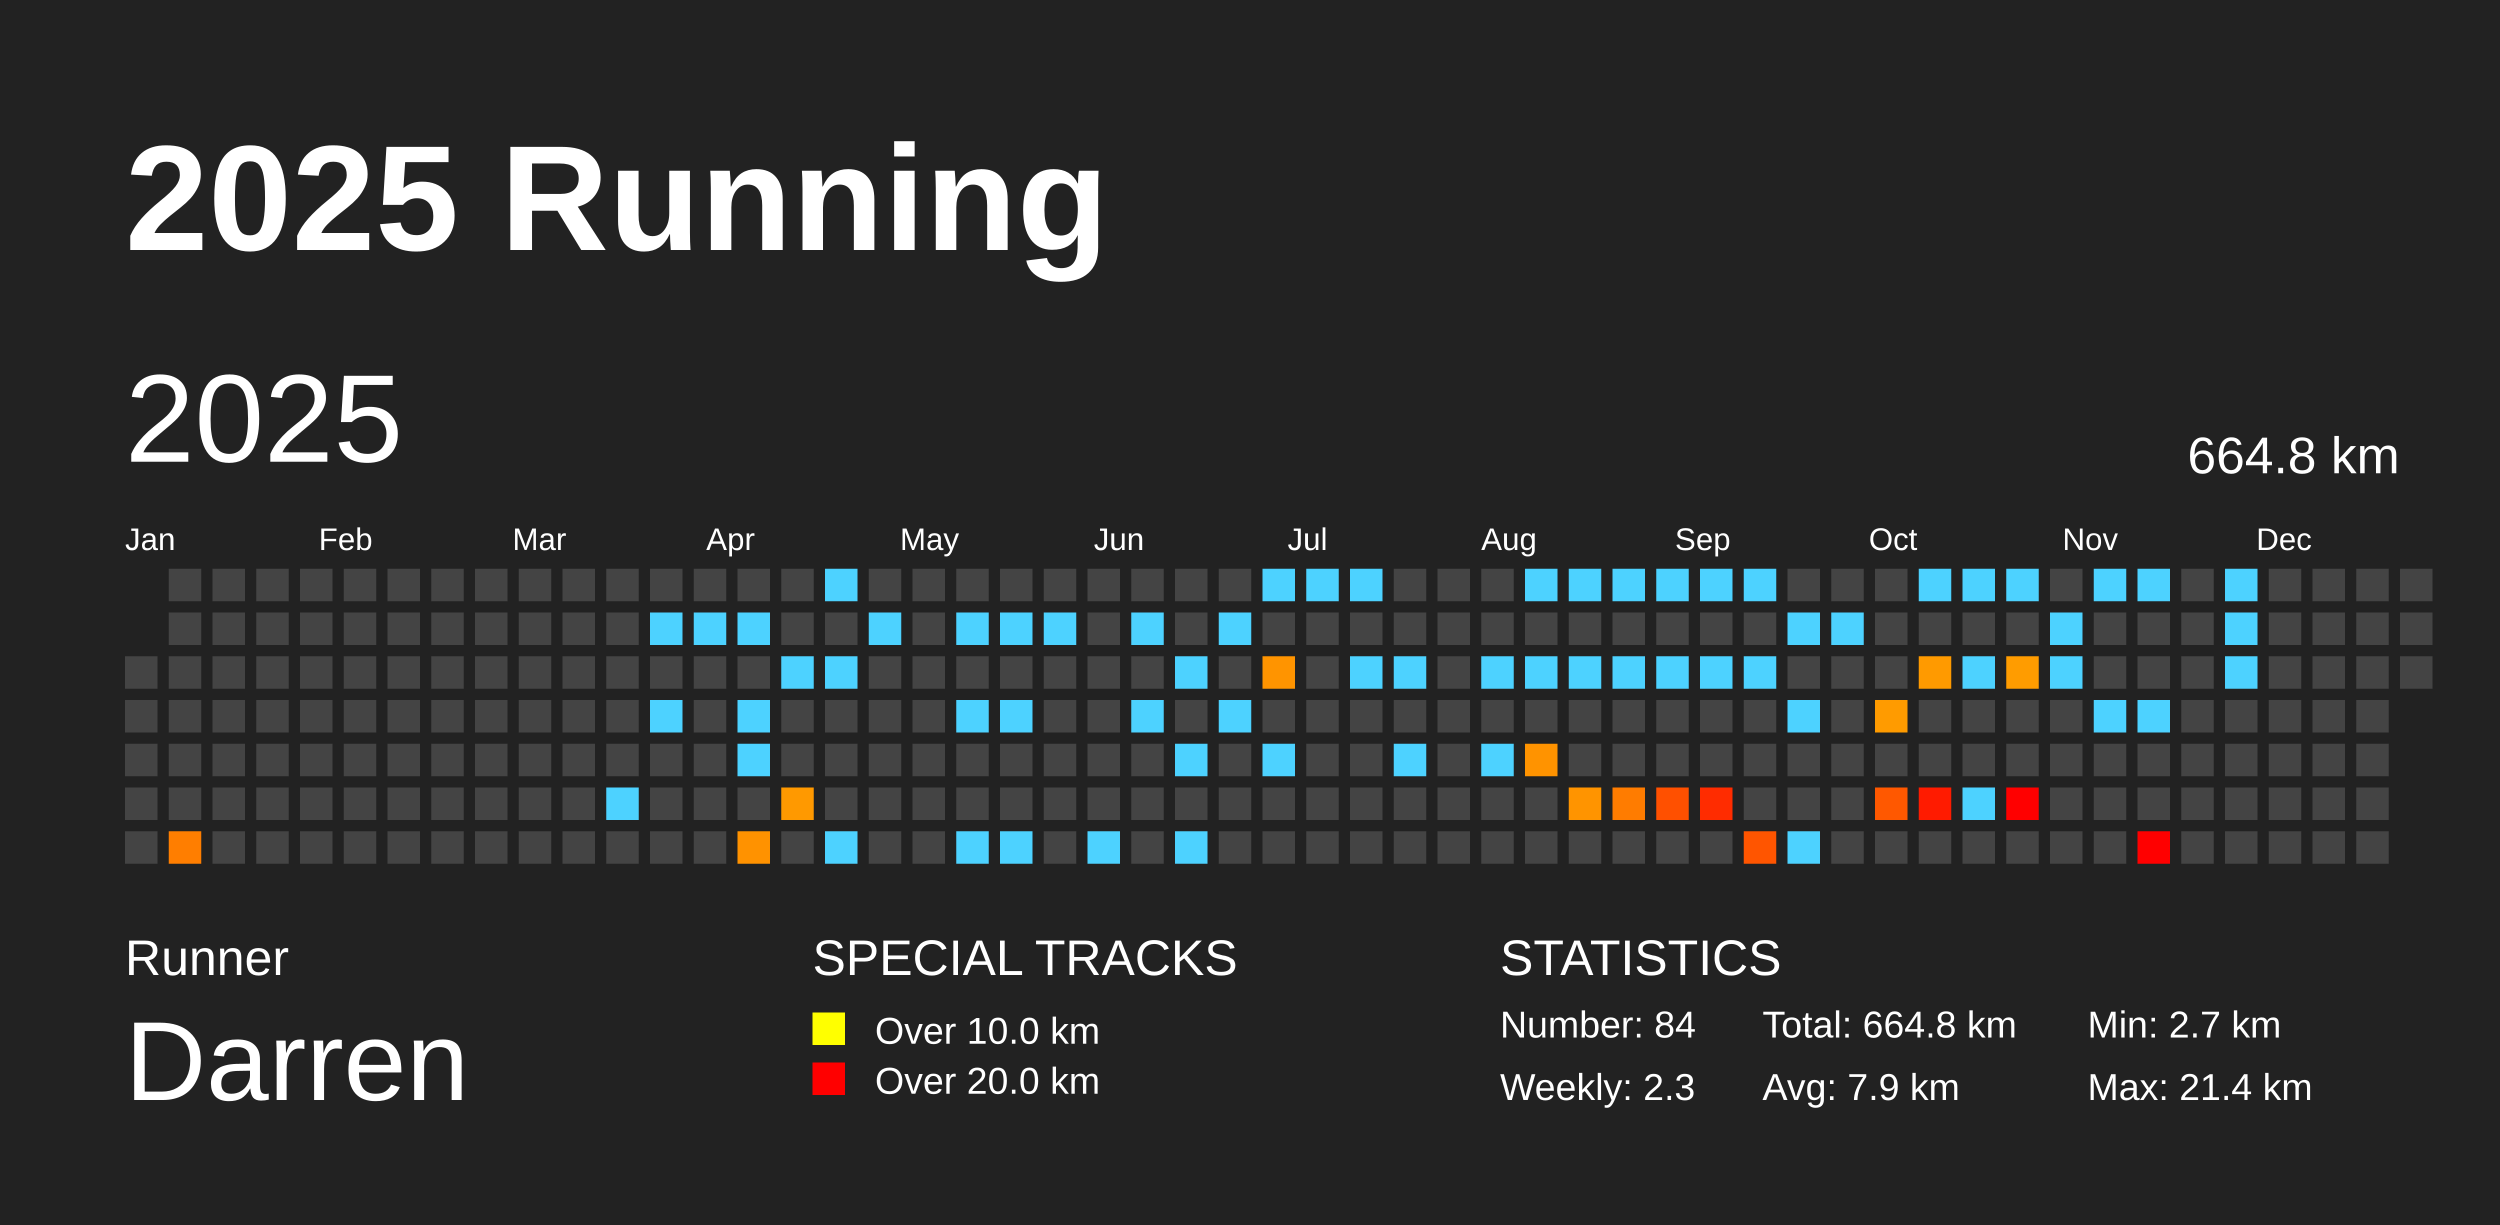
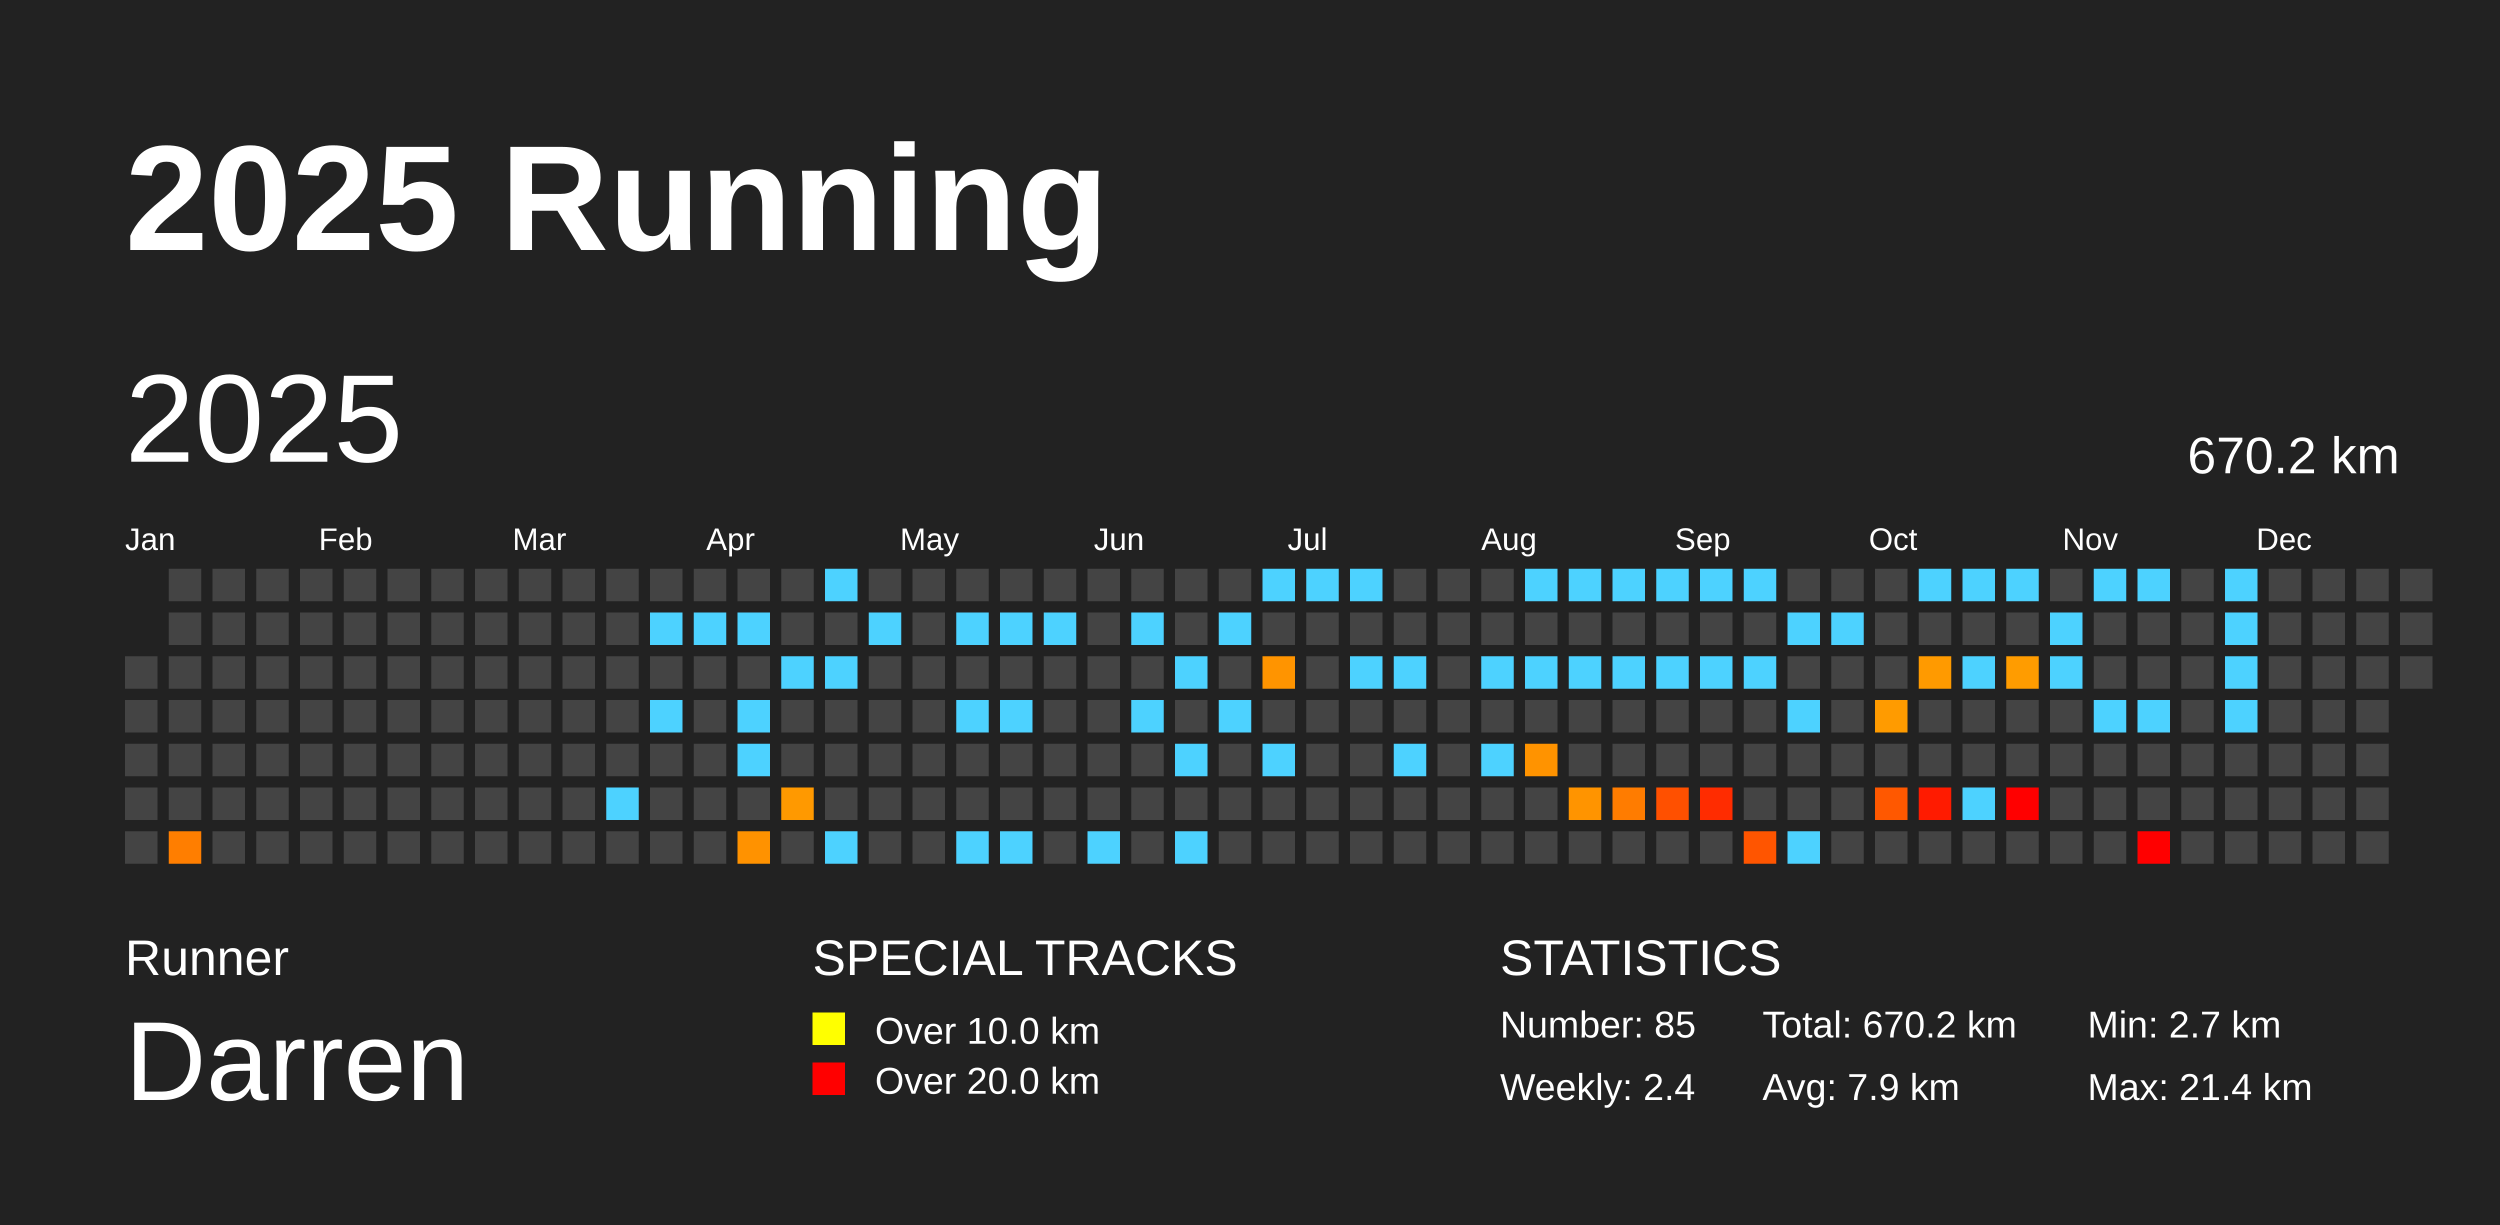
<svg xmlns="http://www.w3.org/2000/svg" baseProfile="full" height="98mm" version="1.1" viewBox="0,0,200,98" width="200mm">
  <defs />
  <rect fill="#222222" height="98" width="200" x="0" y="0" />
  <text fill="#FFFFFF" style="font-size:12px; font-family:Arial; font-weight:bold;" x="10" y="20">2025 Running</text>
  <text fill="#FFFFFF" style="font-size:4px; font-family:Arial" x="10" y="78">Runner</text>
  <text fill="#FFFFFF" style="font-size:9px; font-family:Arial" x="10" y="88">Darren</text>
  <text fill="#FFFFFF" style="font-size:4px; font-family:Arial" x="65" y="78">SPECIAL TRACKS</text>
  <rect fill="yellow" height="2.6" width="2.6" x="65" y="81" />
  <text fill="#FFFFFF" style="font-size:3px; font-family:Arial" x="70" y="83.5">Over 10.0 km</text>
  <rect fill="red" height="2.6" width="2.6" x="65" y="85" />
  <text fill="#FFFFFF" style="font-size:3px; font-family:Arial" x="70" y="87.5">Over 20.0 km</text>
  <text fill="#FFFFFF" style="font-size:4px; font-family:Arial" x="120" y="78">STATISTICS</text>
-   <text fill="#FFFFFF" style="font-size:3px; font-family:Arial" x="120" y="83">Number: 84</text>
-   <text fill="#FFFFFF" style="font-size:3px; font-family:Arial" x="120" y="88">Weekly: 2.3</text>
-   <text fill="#FFFFFF" style="font-size:3px; font-family:Arial" x="141" y="83">Total: 664.8 km</text>
+   <text fill="#FFFFFF" style="font-size:3px; font-family:Arial" x="120" y="83">Number: 85</text>
+   <text fill="#FFFFFF" style="font-size:3px; font-family:Arial" x="120" y="88">Weekly: 2.4</text>
+   <text fill="#FFFFFF" style="font-size:3px; font-family:Arial" x="141" y="83">Total: 670.2 km</text>
  <text fill="#FFFFFF" style="font-size:3px; font-family:Arial" x="141" y="88">Avg: 7.9 km</text>
  <text fill="#FFFFFF" style="font-size:3px; font-family:Arial" x="167" y="83">Min: 2.7 km</text>
  <text fill="#FFFFFF" style="font-size:3px; font-family:Arial" x="167" y="88">Max: 21.4 km</text>
  <text dominant-baseline="hanging" fill="#FFFFFF" style="font-size:10.0px; font-family:Arial;" x="10" y="30">2025</text>
-   <text dominant-baseline="hanging" fill="#FFFFFF" style="font-size:4.125px; font-family:Arial;" x="175" y="35">664.8 km</text>
+   <text dominant-baseline="hanging" fill="#FFFFFF" style="font-size:4.125px; font-family:Arial;" x="175" y="35">670.2 km</text>
  <text fill="#FFFFFF" style="font-size:2.5px; font-family:Arial" x="10.0" y="44">Jan</text>
  <text fill="#FFFFFF" style="font-size:2.5px; font-family:Arial" x="25.5" y="44">Feb</text>
  <text fill="#FFFFFF" style="font-size:2.5px; font-family:Arial" x="41.0" y="44">Mar</text>
  <text fill="#FFFFFF" style="font-size:2.5px; font-family:Arial" x="56.5" y="44">Apr</text>
  <text fill="#FFFFFF" style="font-size:2.5px; font-family:Arial" x="72.0" y="44">May</text>
  <text fill="#FFFFFF" style="font-size:2.5px; font-family:Arial" x="87.5" y="44">Jun</text>
  <text fill="#FFFFFF" style="font-size:2.5px; font-family:Arial" x="103.0" y="44">Jul</text>
  <text fill="#FFFFFF" style="font-size:2.5px; font-family:Arial" x="118.5" y="44">Aug</text>
  <text fill="#FFFFFF" style="font-size:2.5px; font-family:Arial" x="134.0" y="44">Sep</text>
  <text fill="#FFFFFF" style="font-size:2.5px; font-family:Arial" x="149.5" y="44">Oct</text>
  <text fill="#FFFFFF" style="font-size:2.5px; font-family:Arial" x="165.0" y="44">Nov</text>
  <text fill="#FFFFFF" style="font-size:2.5px; font-family:Arial" x="180.5" y="44">Dec</text>
  <rect fill="#444444" height="2.6" width="2.6" x="10.0" y="52.5" />
  <rect fill="#444444" height="2.6" width="2.6" x="10.0" y="56.0" />
  <rect fill="#444444" height="2.6" width="2.6" x="10.0" y="59.5" />
  <rect fill="#444444" height="2.6" width="2.6" x="10.0" y="63.0" />
  <rect fill="#444444" height="2.6" width="2.6" x="10.0" y="66.5" />
  <rect fill="#444444" height="2.6" width="2.6" x="13.5" y="45.5" />
  <rect fill="#444444" height="2.6" width="2.6" x="13.5" y="49.0" />
  <rect fill="#444444" height="2.6" width="2.6" x="13.5" y="52.5" />
  <rect fill="#444444" height="2.6" width="2.6" x="13.5" y="56.0" />
  <rect fill="#444444" height="2.6" width="2.6" x="13.5" y="59.5" />
  <rect fill="#444444" height="2.6" width="2.6" x="13.5" y="63.0" />
  <rect fill="#ff7e00" height="2.6" width="2.6" x="13.5" y="66.5" />
  <rect fill="#444444" height="2.6" width="2.6" x="17.0" y="45.5" />
  <rect fill="#444444" height="2.6" width="2.6" x="17.0" y="49.0" />
  <rect fill="#444444" height="2.6" width="2.6" x="17.0" y="52.5" />
  <rect fill="#444444" height="2.6" width="2.6" x="17.0" y="56.0" />
  <rect fill="#444444" height="2.6" width="2.6" x="17.0" y="59.5" />
  <rect fill="#444444" height="2.6" width="2.6" x="17.0" y="63.0" />
  <rect fill="#444444" height="2.6" width="2.6" x="17.0" y="66.5" />
  <rect fill="#444444" height="2.6" width="2.6" x="20.5" y="45.5" />
  <rect fill="#444444" height="2.6" width="2.6" x="20.5" y="49.0" />
  <rect fill="#444444" height="2.6" width="2.6" x="20.5" y="52.5" />
  <rect fill="#444444" height="2.6" width="2.6" x="20.5" y="56.0" />
  <rect fill="#444444" height="2.6" width="2.6" x="20.5" y="59.5" />
  <rect fill="#444444" height="2.6" width="2.6" x="20.5" y="63.0" />
  <rect fill="#444444" height="2.6" width="2.6" x="20.5" y="66.5" />
  <rect fill="#444444" height="2.6" width="2.6" x="24.0" y="45.5" />
  <rect fill="#444444" height="2.6" width="2.6" x="24.0" y="49.0" />
  <rect fill="#444444" height="2.6" width="2.6" x="24.0" y="52.5" />
  <rect fill="#444444" height="2.6" width="2.6" x="24.0" y="56.0" />
  <rect fill="#444444" height="2.6" width="2.6" x="24.0" y="59.5" />
  <rect fill="#444444" height="2.6" width="2.6" x="24.0" y="63.0" />
  <rect fill="#444444" height="2.6" width="2.6" x="24.0" y="66.5" />
  <rect fill="#444444" height="2.6" width="2.6" x="27.5" y="45.5" />
  <rect fill="#444444" height="2.6" width="2.6" x="27.5" y="49.0" />
  <rect fill="#444444" height="2.6" width="2.6" x="27.5" y="52.5" />
  <rect fill="#444444" height="2.6" width="2.6" x="27.5" y="56.0" />
  <rect fill="#444444" height="2.6" width="2.6" x="27.5" y="59.5" />
  <rect fill="#444444" height="2.6" width="2.6" x="27.5" y="63.0" />
  <rect fill="#444444" height="2.6" width="2.6" x="27.5" y="66.5" />
  <rect fill="#444444" height="2.6" width="2.6" x="31.0" y="45.5" />
  <rect fill="#444444" height="2.6" width="2.6" x="31.0" y="49.0" />
  <rect fill="#444444" height="2.6" width="2.6" x="31.0" y="52.5" />
  <rect fill="#444444" height="2.6" width="2.6" x="31.0" y="56.0" />
  <rect fill="#444444" height="2.6" width="2.6" x="31.0" y="59.5" />
  <rect fill="#444444" height="2.6" width="2.6" x="31.0" y="63.0" />
  <rect fill="#444444" height="2.6" width="2.6" x="31.0" y="66.5" />
  <rect fill="#444444" height="2.6" width="2.6" x="34.5" y="45.5" />
  <rect fill="#444444" height="2.6" width="2.6" x="34.5" y="49.0" />
  <rect fill="#444444" height="2.6" width="2.6" x="34.5" y="52.5" />
  <rect fill="#444444" height="2.6" width="2.6" x="34.5" y="56.0" />
  <rect fill="#444444" height="2.6" width="2.6" x="34.5" y="59.5" />
  <rect fill="#444444" height="2.6" width="2.6" x="34.5" y="63.0" />
  <rect fill="#444444" height="2.6" width="2.6" x="34.5" y="66.5" />
  <rect fill="#444444" height="2.6" width="2.6" x="38.0" y="45.5" />
  <rect fill="#444444" height="2.6" width="2.6" x="38.0" y="49.0" />
  <rect fill="#444444" height="2.6" width="2.6" x="38.0" y="52.5" />
  <rect fill="#444444" height="2.6" width="2.6" x="38.0" y="56.0" />
  <rect fill="#444444" height="2.6" width="2.6" x="38.0" y="59.5" />
  <rect fill="#444444" height="2.6" width="2.6" x="38.0" y="63.0" />
  <rect fill="#444444" height="2.6" width="2.6" x="38.0" y="66.5" />
  <rect fill="#444444" height="2.6" width="2.6" x="41.5" y="45.5" />
  <rect fill="#444444" height="2.6" width="2.6" x="41.5" y="49.0" />
  <rect fill="#444444" height="2.6" width="2.6" x="41.5" y="52.5" />
  <rect fill="#444444" height="2.6" width="2.6" x="41.5" y="56.0" />
  <rect fill="#444444" height="2.6" width="2.6" x="41.5" y="59.5" />
  <rect fill="#444444" height="2.6" width="2.6" x="41.5" y="63.0" />
  <rect fill="#444444" height="2.6" width="2.6" x="41.5" y="66.5" />
  <rect fill="#444444" height="2.6" width="2.6" x="45.0" y="45.5" />
  <rect fill="#444444" height="2.6" width="2.6" x="45.0" y="49.0" />
  <rect fill="#444444" height="2.6" width="2.6" x="45.0" y="52.5" />
  <rect fill="#444444" height="2.6" width="2.6" x="45.0" y="56.0" />
  <rect fill="#444444" height="2.6" width="2.6" x="45.0" y="59.5" />
  <rect fill="#444444" height="2.6" width="2.6" x="45.0" y="63.0" />
  <rect fill="#444444" height="2.6" width="2.6" x="45.0" y="66.5" />
  <rect fill="#444444" height="2.6" width="2.6" x="48.5" y="45.5" />
  <rect fill="#444444" height="2.6" width="2.6" x="48.5" y="49.0" />
  <rect fill="#444444" height="2.6" width="2.6" x="48.5" y="52.5" />
  <rect fill="#444444" height="2.6" width="2.6" x="48.5" y="56.0" />
  <rect fill="#444444" height="2.6" width="2.6" x="48.5" y="59.5" />
  <rect fill="#4dd2ff" height="2.6" width="2.6" x="48.5" y="63.0" />
  <rect fill="#444444" height="2.6" width="2.6" x="48.5" y="66.5" />
  <rect fill="#444444" height="2.6" width="2.6" x="52.0" y="45.5" />
  <rect fill="#4dd2ff" height="2.6" width="2.6" x="52.0" y="49.0" />
  <rect fill="#444444" height="2.6" width="2.6" x="52.0" y="52.5" />
  <rect fill="#4dd2ff" height="2.6" width="2.6" x="52.0" y="56.0" />
  <rect fill="#444444" height="2.6" width="2.6" x="52.0" y="59.5" />
  <rect fill="#444444" height="2.6" width="2.6" x="52.0" y="63.0" />
  <rect fill="#444444" height="2.6" width="2.6" x="52.0" y="66.5" />
  <rect fill="#444444" height="2.6" width="2.6" x="55.5" y="45.5" />
  <rect fill="#4dd2ff" height="2.6" width="2.6" x="55.5" y="49.0" />
  <rect fill="#444444" height="2.6" width="2.6" x="55.5" y="52.5" />
  <rect fill="#444444" height="2.6" width="2.6" x="55.5" y="56.0" />
  <rect fill="#444444" height="2.6" width="2.6" x="55.5" y="59.5" />
  <rect fill="#444444" height="2.6" width="2.6" x="55.5" y="63.0" />
  <rect fill="#444444" height="2.6" width="2.6" x="55.5" y="66.5" />
  <rect fill="#444444" height="2.6" width="2.6" x="59.0" y="45.5" />
  <rect fill="#4dd2ff" height="2.6" width="2.6" x="59.0" y="49.0" />
  <rect fill="#444444" height="2.6" width="2.6" x="59.0" y="52.5" />
  <rect fill="#4dd2ff" height="2.6" width="2.6" x="59.0" y="56.0" />
  <rect fill="#4dd2ff" height="2.6" width="2.6" x="59.0" y="59.5" />
  <rect fill="#444444" height="2.6" width="2.6" x="59.0" y="63.0" />
  <rect fill="#ff9200" height="2.6" width="2.6" x="59.0" y="66.5" />
  <rect fill="#444444" height="2.6" width="2.6" x="62.5" y="45.5" />
  <rect fill="#444444" height="2.6" width="2.6" x="62.5" y="49.0" />
  <rect fill="#4dd2ff" height="2.6" width="2.6" x="62.5" y="52.5" />
  <rect fill="#444444" height="2.6" width="2.6" x="62.5" y="56.0" />
  <rect fill="#444444" height="2.6" width="2.6" x="62.5" y="59.5" />
  <rect fill="#ff9900" height="2.6" width="2.6" x="62.5" y="63.0" />
  <rect fill="#444444" height="2.6" width="2.6" x="62.5" y="66.5" />
  <rect fill="#4dd2ff" height="2.6" width="2.6" x="66.0" y="45.5" />
  <rect fill="#444444" height="2.6" width="2.6" x="66.0" y="49.0" />
  <rect fill="#4dd2ff" height="2.6" width="2.6" x="66.0" y="52.5" />
  <rect fill="#444444" height="2.6" width="2.6" x="66.0" y="56.0" />
  <rect fill="#444444" height="2.6" width="2.6" x="66.0" y="59.5" />
  <rect fill="#444444" height="2.6" width="2.6" x="66.0" y="63.0" />
  <rect fill="#4dd2ff" height="2.6" width="2.6" x="66.0" y="66.5" />
  <rect fill="#444444" height="2.6" width="2.6" x="69.5" y="45.5" />
  <rect fill="#4dd2ff" height="2.6" width="2.6" x="69.5" y="49.0" />
  <rect fill="#444444" height="2.6" width="2.6" x="69.5" y="52.5" />
  <rect fill="#444444" height="2.6" width="2.6" x="69.5" y="56.0" />
  <rect fill="#444444" height="2.6" width="2.6" x="69.5" y="59.5" />
  <rect fill="#444444" height="2.6" width="2.6" x="69.5" y="63.0" />
  <rect fill="#444444" height="2.6" width="2.6" x="69.5" y="66.5" />
  <rect fill="#444444" height="2.6" width="2.6" x="73.0" y="45.5" />
  <rect fill="#444444" height="2.6" width="2.6" x="73.0" y="49.0" />
  <rect fill="#444444" height="2.6" width="2.6" x="73.0" y="52.5" />
  <rect fill="#444444" height="2.6" width="2.6" x="73.0" y="56.0" />
  <rect fill="#444444" height="2.6" width="2.6" x="73.0" y="59.5" />
  <rect fill="#444444" height="2.6" width="2.6" x="73.0" y="63.0" />
  <rect fill="#444444" height="2.6" width="2.6" x="73.0" y="66.5" />
  <rect fill="#444444" height="2.6" width="2.6" x="76.5" y="45.5" />
  <rect fill="#4dd2ff" height="2.6" width="2.6" x="76.5" y="49.0" />
  <rect fill="#444444" height="2.6" width="2.6" x="76.5" y="52.5" />
  <rect fill="#4dd2ff" height="2.6" width="2.6" x="76.5" y="56.0" />
  <rect fill="#444444" height="2.6" width="2.6" x="76.5" y="59.5" />
  <rect fill="#444444" height="2.6" width="2.6" x="76.5" y="63.0" />
  <rect fill="#4dd2ff" height="2.6" width="2.6" x="76.5" y="66.5" />
  <rect fill="#444444" height="2.6" width="2.6" x="80.0" y="45.5" />
  <rect fill="#4dd2ff" height="2.6" width="2.6" x="80.0" y="49.0" />
  <rect fill="#444444" height="2.6" width="2.6" x="80.0" y="52.5" />
  <rect fill="#4dd2ff" height="2.6" width="2.6" x="80.0" y="56.0" />
  <rect fill="#444444" height="2.6" width="2.6" x="80.0" y="59.5" />
  <rect fill="#444444" height="2.6" width="2.6" x="80.0" y="63.0" />
  <rect fill="#4dd2ff" height="2.6" width="2.6" x="80.0" y="66.5" />
  <rect fill="#444444" height="2.6" width="2.6" x="83.5" y="45.5" />
  <rect fill="#4dd2ff" height="2.6" width="2.6" x="83.5" y="49.0" />
  <rect fill="#444444" height="2.6" width="2.6" x="83.5" y="52.5" />
  <rect fill="#444444" height="2.6" width="2.6" x="83.5" y="56.0" />
  <rect fill="#444444" height="2.6" width="2.6" x="83.5" y="59.5" />
  <rect fill="#444444" height="2.6" width="2.6" x="83.5" y="63.0" />
  <rect fill="#444444" height="2.6" width="2.6" x="83.5" y="66.5" />
  <rect fill="#444444" height="2.6" width="2.6" x="87.0" y="45.5" />
  <rect fill="#444444" height="2.6" width="2.6" x="87.0" y="49.0" />
  <rect fill="#444444" height="2.6" width="2.6" x="87.0" y="52.5" />
  <rect fill="#444444" height="2.6" width="2.6" x="87.0" y="56.0" />
  <rect fill="#444444" height="2.6" width="2.6" x="87.0" y="59.5" />
  <rect fill="#444444" height="2.6" width="2.6" x="87.0" y="63.0" />
  <rect fill="#4dd2ff" height="2.6" width="2.6" x="87.0" y="66.5" />
  <rect fill="#444444" height="2.6" width="2.6" x="90.5" y="45.5" />
  <rect fill="#4dd2ff" height="2.6" width="2.6" x="90.5" y="49.0" />
  <rect fill="#444444" height="2.6" width="2.6" x="90.5" y="52.5" />
  <rect fill="#4dd2ff" height="2.6" width="2.6" x="90.5" y="56.0" />
  <rect fill="#444444" height="2.6" width="2.6" x="90.5" y="59.5" />
  <rect fill="#444444" height="2.6" width="2.6" x="90.5" y="63.0" />
  <rect fill="#444444" height="2.6" width="2.6" x="90.5" y="66.5" />
  <rect fill="#444444" height="2.6" width="2.6" x="94.0" y="45.5" />
  <rect fill="#444444" height="2.6" width="2.6" x="94.0" y="49.0" />
  <rect fill="#4dd2ff" height="2.6" width="2.6" x="94.0" y="52.5" />
  <rect fill="#444444" height="2.6" width="2.6" x="94.0" y="56.0" />
  <rect fill="#4dd2ff" height="2.6" width="2.6" x="94.0" y="59.5" />
  <rect fill="#444444" height="2.6" width="2.6" x="94.0" y="63.0" />
  <rect fill="#4dd2ff" height="2.6" width="2.6" x="94.0" y="66.5" />
  <rect fill="#444444" height="2.6" width="2.6" x="97.5" y="45.5" />
  <rect fill="#4dd2ff" height="2.6" width="2.6" x="97.5" y="49.0" />
  <rect fill="#444444" height="2.6" width="2.6" x="97.5" y="52.5" />
  <rect fill="#4dd2ff" height="2.6" width="2.6" x="97.5" y="56.0" />
  <rect fill="#444444" height="2.6" width="2.6" x="97.5" y="59.5" />
  <rect fill="#444444" height="2.6" width="2.6" x="97.5" y="63.0" />
  <rect fill="#444444" height="2.6" width="2.6" x="97.5" y="66.5" />
  <rect fill="#4dd2ff" height="2.6" width="2.6" x="101.0" y="45.5" />
  <rect fill="#444444" height="2.6" width="2.6" x="101.0" y="49.0" />
  <rect fill="#ff9400" height="2.6" width="2.6" x="101.0" y="52.5" />
  <rect fill="#444444" height="2.6" width="2.6" x="101.0" y="56.0" />
  <rect fill="#4dd2ff" height="2.6" width="2.6" x="101.0" y="59.5" />
  <rect fill="#444444" height="2.6" width="2.6" x="101.0" y="63.0" />
  <rect fill="#444444" height="2.6" width="2.6" x="101.0" y="66.5" />
  <rect fill="#4dd2ff" height="2.6" width="2.6" x="104.5" y="45.5" />
  <rect fill="#444444" height="2.6" width="2.6" x="104.5" y="49.0" />
  <rect fill="#444444" height="2.6" width="2.6" x="104.5" y="52.5" />
  <rect fill="#444444" height="2.6" width="2.6" x="104.5" y="56.0" />
  <rect fill="#444444" height="2.6" width="2.6" x="104.5" y="59.5" />
  <rect fill="#444444" height="2.6" width="2.6" x="104.5" y="63.0" />
  <rect fill="#444444" height="2.6" width="2.6" x="104.5" y="66.5" />
  <rect fill="#4dd2ff" height="2.6" width="2.6" x="108.0" y="45.5" />
  <rect fill="#444444" height="2.6" width="2.6" x="108.0" y="49.0" />
  <rect fill="#4dd2ff" height="2.6" width="2.6" x="108.0" y="52.5" />
  <rect fill="#444444" height="2.6" width="2.6" x="108.0" y="56.0" />
  <rect fill="#444444" height="2.6" width="2.6" x="108.0" y="59.5" />
  <rect fill="#444444" height="2.6" width="2.6" x="108.0" y="63.0" />
  <rect fill="#444444" height="2.6" width="2.6" x="108.0" y="66.5" />
  <rect fill="#444444" height="2.6" width="2.6" x="111.5" y="45.5" />
  <rect fill="#444444" height="2.6" width="2.6" x="111.5" y="49.0" />
  <rect fill="#4dd2ff" height="2.6" width="2.6" x="111.5" y="52.5" />
  <rect fill="#444444" height="2.6" width="2.6" x="111.5" y="56.0" />
  <rect fill="#4dd2ff" height="2.6" width="2.6" x="111.5" y="59.5" />
  <rect fill="#444444" height="2.6" width="2.6" x="111.5" y="63.0" />
  <rect fill="#444444" height="2.6" width="2.6" x="111.5" y="66.5" />
  <rect fill="#444444" height="2.6" width="2.6" x="115.0" y="45.5" />
  <rect fill="#444444" height="2.6" width="2.6" x="115.0" y="49.0" />
  <rect fill="#444444" height="2.6" width="2.6" x="115.0" y="52.5" />
  <rect fill="#444444" height="2.6" width="2.6" x="115.0" y="56.0" />
  <rect fill="#444444" height="2.6" width="2.6" x="115.0" y="59.5" />
  <rect fill="#444444" height="2.6" width="2.6" x="115.0" y="63.0" />
  <rect fill="#444444" height="2.6" width="2.6" x="115.0" y="66.5" />
  <rect fill="#444444" height="2.6" width="2.6" x="118.5" y="45.5" />
  <rect fill="#444444" height="2.6" width="2.6" x="118.5" y="49.0" />
  <rect fill="#4dd2ff" height="2.6" width="2.6" x="118.5" y="52.5" />
  <rect fill="#444444" height="2.6" width="2.6" x="118.5" y="56.0" />
  <rect fill="#4dd2ff" height="2.6" width="2.6" x="118.5" y="59.5" />
  <rect fill="#444444" height="2.6" width="2.6" x="118.5" y="63.0" />
  <rect fill="#444444" height="2.6" width="2.6" x="118.5" y="66.5" />
  <rect fill="#4dd2ff" height="2.6" width="2.6" x="122.0" y="45.5" />
  <rect fill="#444444" height="2.6" width="2.6" x="122.0" y="49.0" />
  <rect fill="#4dd2ff" height="2.6" width="2.6" x="122.0" y="52.5" />
  <rect fill="#444444" height="2.6" width="2.6" x="122.0" y="56.0" />
  <rect fill="#ff9300" height="2.6" width="2.6" x="122.0" y="59.5" />
  <rect fill="#444444" height="2.6" width="2.6" x="122.0" y="63.0" />
  <rect fill="#444444" height="2.6" width="2.6" x="122.0" y="66.5" />
  <rect fill="#4dd2ff" height="2.6" width="2.6" x="125.5" y="45.5" />
  <rect fill="#444444" height="2.6" width="2.6" x="125.5" y="49.0" />
  <rect fill="#4dd2ff" height="2.6" width="2.6" x="125.5" y="52.5" />
  <rect fill="#444444" height="2.6" width="2.6" x="125.5" y="56.0" />
  <rect fill="#444444" height="2.6" width="2.6" x="125.5" y="59.5" />
  <rect fill="#ff9400" height="2.6" width="2.6" x="125.5" y="63.0" />
  <rect fill="#444444" height="2.6" width="2.6" x="125.5" y="66.5" />
  <rect fill="#4dd2ff" height="2.6" width="2.6" x="129.0" y="45.5" />
  <rect fill="#444444" height="2.6" width="2.6" x="129.0" y="49.0" />
  <rect fill="#4dd2ff" height="2.6" width="2.6" x="129.0" y="52.5" />
  <rect fill="#444444" height="2.6" width="2.6" x="129.0" y="56.0" />
  <rect fill="#444444" height="2.6" width="2.6" x="129.0" y="59.5" />
  <rect fill="#ff7c00" height="2.6" width="2.6" x="129.0" y="63.0" />
  <rect fill="#444444" height="2.6" width="2.6" x="129.0" y="66.5" />
  <rect fill="#4dd2ff" height="2.6" width="2.6" x="132.5" y="45.5" />
  <rect fill="#444444" height="2.6" width="2.6" x="132.5" y="49.0" />
  <rect fill="#4dd2ff" height="2.6" width="2.6" x="132.5" y="52.5" />
  <rect fill="#444444" height="2.6" width="2.6" x="132.5" y="56.0" />
  <rect fill="#444444" height="2.6" width="2.6" x="132.5" y="59.5" />
  <rect fill="#ff5000" height="2.6" width="2.6" x="132.5" y="63.0" />
  <rect fill="#444444" height="2.6" width="2.6" x="132.5" y="66.5" />
  <rect fill="#4dd2ff" height="2.6" width="2.6" x="136.0" y="45.5" />
  <rect fill="#444444" height="2.6" width="2.6" x="136.0" y="49.0" />
  <rect fill="#4dd2ff" height="2.6" width="2.6" x="136.0" y="52.5" />
  <rect fill="#444444" height="2.6" width="2.6" x="136.0" y="56.0" />
  <rect fill="#444444" height="2.6" width="2.6" x="136.0" y="59.5" />
  <rect fill="#ff2c00" height="2.6" width="2.6" x="136.0" y="63.0" />
  <rect fill="#444444" height="2.6" width="2.6" x="136.0" y="66.5" />
  <rect fill="#4dd2ff" height="2.6" width="2.6" x="139.5" y="45.5" />
  <rect fill="#444444" height="2.6" width="2.6" x="139.5" y="49.0" />
  <rect fill="#4dd2ff" height="2.6" width="2.6" x="139.5" y="52.5" />
  <rect fill="#444444" height="2.6" width="2.6" x="139.5" y="56.0" />
  <rect fill="#444444" height="2.6" width="2.6" x="139.5" y="59.5" />
  <rect fill="#444444" height="2.6" width="2.6" x="139.5" y="63.0" />
  <rect fill="#ff5500" height="2.6" width="2.6" x="139.5" y="66.5" />
  <rect fill="#444444" height="2.6" width="2.6" x="143.0" y="45.5" />
  <rect fill="#4dd2ff" height="2.6" width="2.6" x="143.0" y="49.0" />
  <rect fill="#444444" height="2.6" width="2.6" x="143.0" y="52.5" />
  <rect fill="#4dd2ff" height="2.6" width="2.6" x="143.0" y="56.0" />
  <rect fill="#444444" height="2.6" width="2.6" x="143.0" y="59.5" />
  <rect fill="#444444" height="2.6" width="2.6" x="143.0" y="63.0" />
  <rect fill="#4dd2ff" height="2.6" width="2.6" x="143.0" y="66.5" />
  <rect fill="#444444" height="2.6" width="2.6" x="146.5" y="45.5" />
  <rect fill="#4dd2ff" height="2.6" width="2.6" x="146.5" y="49.0" />
  <rect fill="#444444" height="2.6" width="2.6" x="146.5" y="52.5" />
  <rect fill="#444444" height="2.6" width="2.6" x="146.5" y="56.0" />
  <rect fill="#444444" height="2.6" width="2.6" x="146.5" y="59.5" />
  <rect fill="#444444" height="2.6" width="2.6" x="146.5" y="63.0" />
  <rect fill="#444444" height="2.6" width="2.6" x="146.5" y="66.5" />
  <rect fill="#444444" height="2.6" width="2.6" x="150.0" y="45.5" />
  <rect fill="#444444" height="2.6" width="2.6" x="150.0" y="49.0" />
  <rect fill="#444444" height="2.6" width="2.6" x="150.0" y="52.5" />
  <rect fill="#ff9b00" height="2.6" width="2.6" x="150.0" y="56.0" />
  <rect fill="#444444" height="2.6" width="2.6" x="150.0" y="59.5" />
  <rect fill="#ff5800" height="2.6" width="2.6" x="150.0" y="63.0" />
  <rect fill="#444444" height="2.6" width="2.6" x="150.0" y="66.5" />
  <rect fill="#4dd2ff" height="2.6" width="2.6" x="153.5" y="45.5" />
  <rect fill="#444444" height="2.6" width="2.6" x="153.5" y="49.0" />
  <rect fill="#ff9a00" height="2.6" width="2.6" x="153.5" y="52.5" />
  <rect fill="#444444" height="2.6" width="2.6" x="153.5" y="56.0" />
  <rect fill="#444444" height="2.6" width="2.6" x="153.5" y="59.5" />
  <rect fill="#ff1b00" height="2.6" width="2.6" x="153.5" y="63.0" />
  <rect fill="#444444" height="2.6" width="2.6" x="153.5" y="66.5" />
  <rect fill="#4dd2ff" height="2.6" width="2.6" x="157.0" y="45.5" />
  <rect fill="#444444" height="2.6" width="2.6" x="157.0" y="49.0" />
  <rect fill="#4dd2ff" height="2.6" width="2.6" x="157.0" y="52.5" />
  <rect fill="#444444" height="2.6" width="2.6" x="157.0" y="56.0" />
  <rect fill="#444444" height="2.6" width="2.6" x="157.0" y="59.5" />
  <rect fill="#4dd2ff" height="2.6" width="2.6" x="157.0" y="63.0" />
  <rect fill="#444444" height="2.6" width="2.6" x="157.0" y="66.5" />
  <rect fill="#4dd2ff" height="2.6" width="2.6" x="160.5" y="45.5" />
  <rect fill="#444444" height="2.6" width="2.6" x="160.5" y="49.0" />
  <rect fill="#ff9c00" height="2.6" width="2.6" x="160.5" y="52.5" />
  <rect fill="#444444" height="2.6" width="2.6" x="160.5" y="56.0" />
  <rect fill="#444444" height="2.6" width="2.6" x="160.5" y="59.5" />
  <rect fill="red" height="2.6" width="2.6" x="160.5" y="63.0" />
  <rect fill="#444444" height="2.6" width="2.6" x="160.5" y="66.5" />
  <rect fill="#444444" height="2.6" width="2.6" x="164.0" y="45.5" />
  <rect fill="#4dd2ff" height="2.6" width="2.6" x="164.0" y="49.0" />
  <rect fill="#4dd2ff" height="2.6" width="2.6" x="164.0" y="52.5" />
  <rect fill="#444444" height="2.6" width="2.6" x="164.0" y="56.0" />
  <rect fill="#444444" height="2.6" width="2.6" x="164.0" y="59.5" />
  <rect fill="#444444" height="2.6" width="2.6" x="164.0" y="63.0" />
  <rect fill="#444444" height="2.6" width="2.6" x="164.0" y="66.5" />
  <rect fill="#4dd2ff" height="2.6" width="2.6" x="167.5" y="45.5" />
  <rect fill="#444444" height="2.6" width="2.6" x="167.5" y="49.0" />
  <rect fill="#444444" height="2.6" width="2.6" x="167.5" y="52.5" />
  <rect fill="#4dd2ff" height="2.6" width="2.6" x="167.5" y="56.0" />
  <rect fill="#444444" height="2.6" width="2.6" x="167.5" y="59.5" />
  <rect fill="#444444" height="2.6" width="2.6" x="167.5" y="63.0" />
  <rect fill="#444444" height="2.6" width="2.6" x="167.5" y="66.5" />
  <rect fill="#4dd2ff" height="2.6" width="2.6" x="171.0" y="45.5" />
  <rect fill="#444444" height="2.6" width="2.6" x="171.0" y="49.0" />
  <rect fill="#444444" height="2.6" width="2.6" x="171.0" y="52.5" />
  <rect fill="#4dd2ff" height="2.6" width="2.6" x="171.0" y="56.0" />
  <rect fill="#444444" height="2.6" width="2.6" x="171.0" y="59.5" />
  <rect fill="#444444" height="2.6" width="2.6" x="171.0" y="63.0" />
  <rect fill="red" height="2.6" width="2.6" x="171.0" y="66.5" />
  <rect fill="#444444" height="2.6" width="2.6" x="174.5" y="45.5" />
  <rect fill="#444444" height="2.6" width="2.6" x="174.5" y="49.0" />
  <rect fill="#444444" height="2.6" width="2.6" x="174.5" y="52.5" />
  <rect fill="#444444" height="2.6" width="2.6" x="174.5" y="56.0" />
  <rect fill="#444444" height="2.6" width="2.6" x="174.5" y="59.5" />
  <rect fill="#444444" height="2.6" width="2.6" x="174.5" y="63.0" />
  <rect fill="#444444" height="2.6" width="2.6" x="174.5" y="66.5" />
  <rect fill="#4dd2ff" height="2.6" width="2.6" x="178.0" y="45.5" />
  <rect fill="#4dd2ff" height="2.6" width="2.6" x="178.0" y="49.0" />
  <rect fill="#4dd2ff" height="2.6" width="2.6" x="178.0" y="52.5" />
-   <rect fill="#444444" height="2.6" width="2.6" x="178.0" y="56.0" />
+   <rect fill="#4dd2ff" height="2.6" width="2.6" x="178.0" y="56.0" />
  <rect fill="#444444" height="2.6" width="2.6" x="178.0" y="59.5" />
  <rect fill="#444444" height="2.6" width="2.6" x="178.0" y="63.0" />
  <rect fill="#444444" height="2.6" width="2.6" x="178.0" y="66.5" />
  <rect fill="#444444" height="2.6" width="2.6" x="181.5" y="45.5" />
  <rect fill="#444444" height="2.6" width="2.6" x="181.5" y="49.0" />
  <rect fill="#444444" height="2.6" width="2.6" x="181.5" y="52.5" />
  <rect fill="#444444" height="2.6" width="2.6" x="181.5" y="56.0" />
  <rect fill="#444444" height="2.6" width="2.6" x="181.5" y="59.5" />
  <rect fill="#444444" height="2.6" width="2.6" x="181.5" y="63.0" />
  <rect fill="#444444" height="2.6" width="2.6" x="181.5" y="66.5" />
  <rect fill="#444444" height="2.6" width="2.6" x="185.0" y="45.5" />
  <rect fill="#444444" height="2.6" width="2.6" x="185.0" y="49.0" />
  <rect fill="#444444" height="2.6" width="2.6" x="185.0" y="52.5" />
  <rect fill="#444444" height="2.6" width="2.6" x="185.0" y="56.0" />
  <rect fill="#444444" height="2.6" width="2.6" x="185.0" y="59.5" />
  <rect fill="#444444" height="2.6" width="2.6" x="185.0" y="63.0" />
  <rect fill="#444444" height="2.6" width="2.6" x="185.0" y="66.5" />
  <rect fill="#444444" height="2.6" width="2.6" x="188.5" y="45.5" />
  <rect fill="#444444" height="2.6" width="2.6" x="188.5" y="49.0" />
  <rect fill="#444444" height="2.6" width="2.6" x="188.5" y="52.5" />
  <rect fill="#444444" height="2.6" width="2.6" x="188.5" y="56.0" />
  <rect fill="#444444" height="2.6" width="2.6" x="188.5" y="59.5" />
  <rect fill="#444444" height="2.6" width="2.6" x="188.5" y="63.0" />
  <rect fill="#444444" height="2.6" width="2.6" x="188.5" y="66.5" />
  <rect fill="#444444" height="2.6" width="2.6" x="192.0" y="45.5" />
  <rect fill="#444444" height="2.6" width="2.6" x="192.0" y="49.0" />
  <rect fill="#444444" height="2.6" width="2.6" x="192.0" y="52.5" />
</svg>
